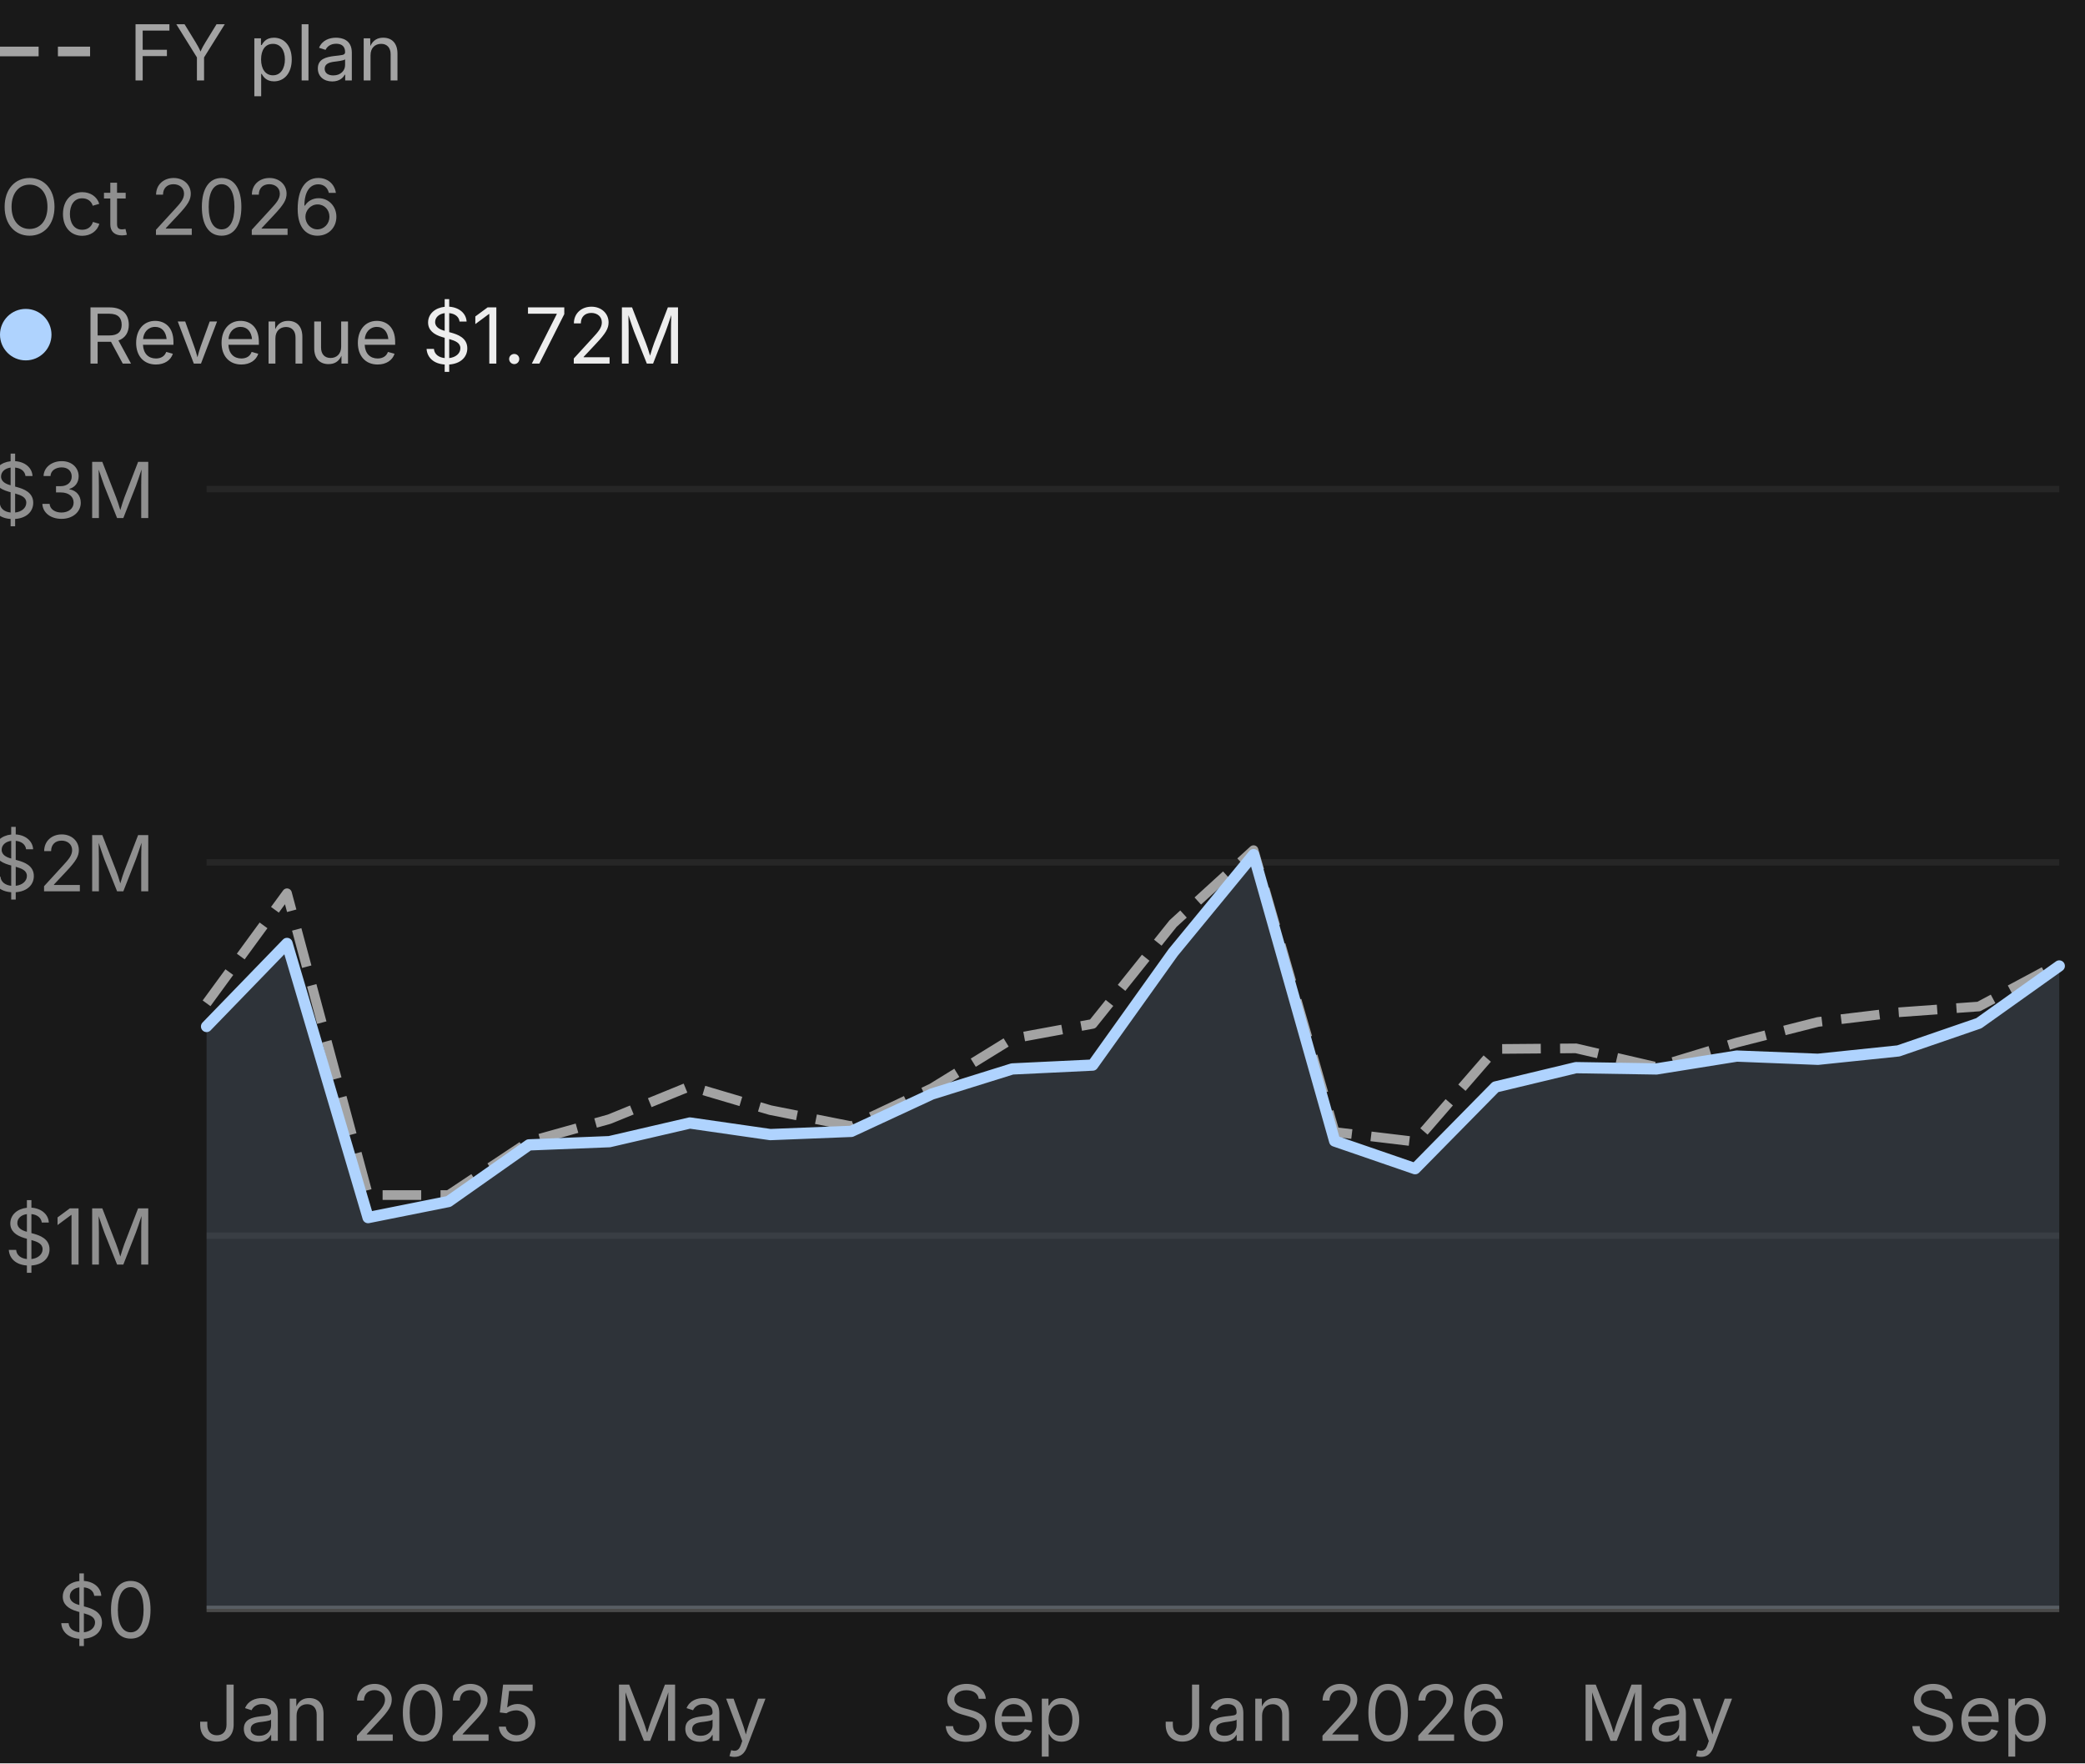
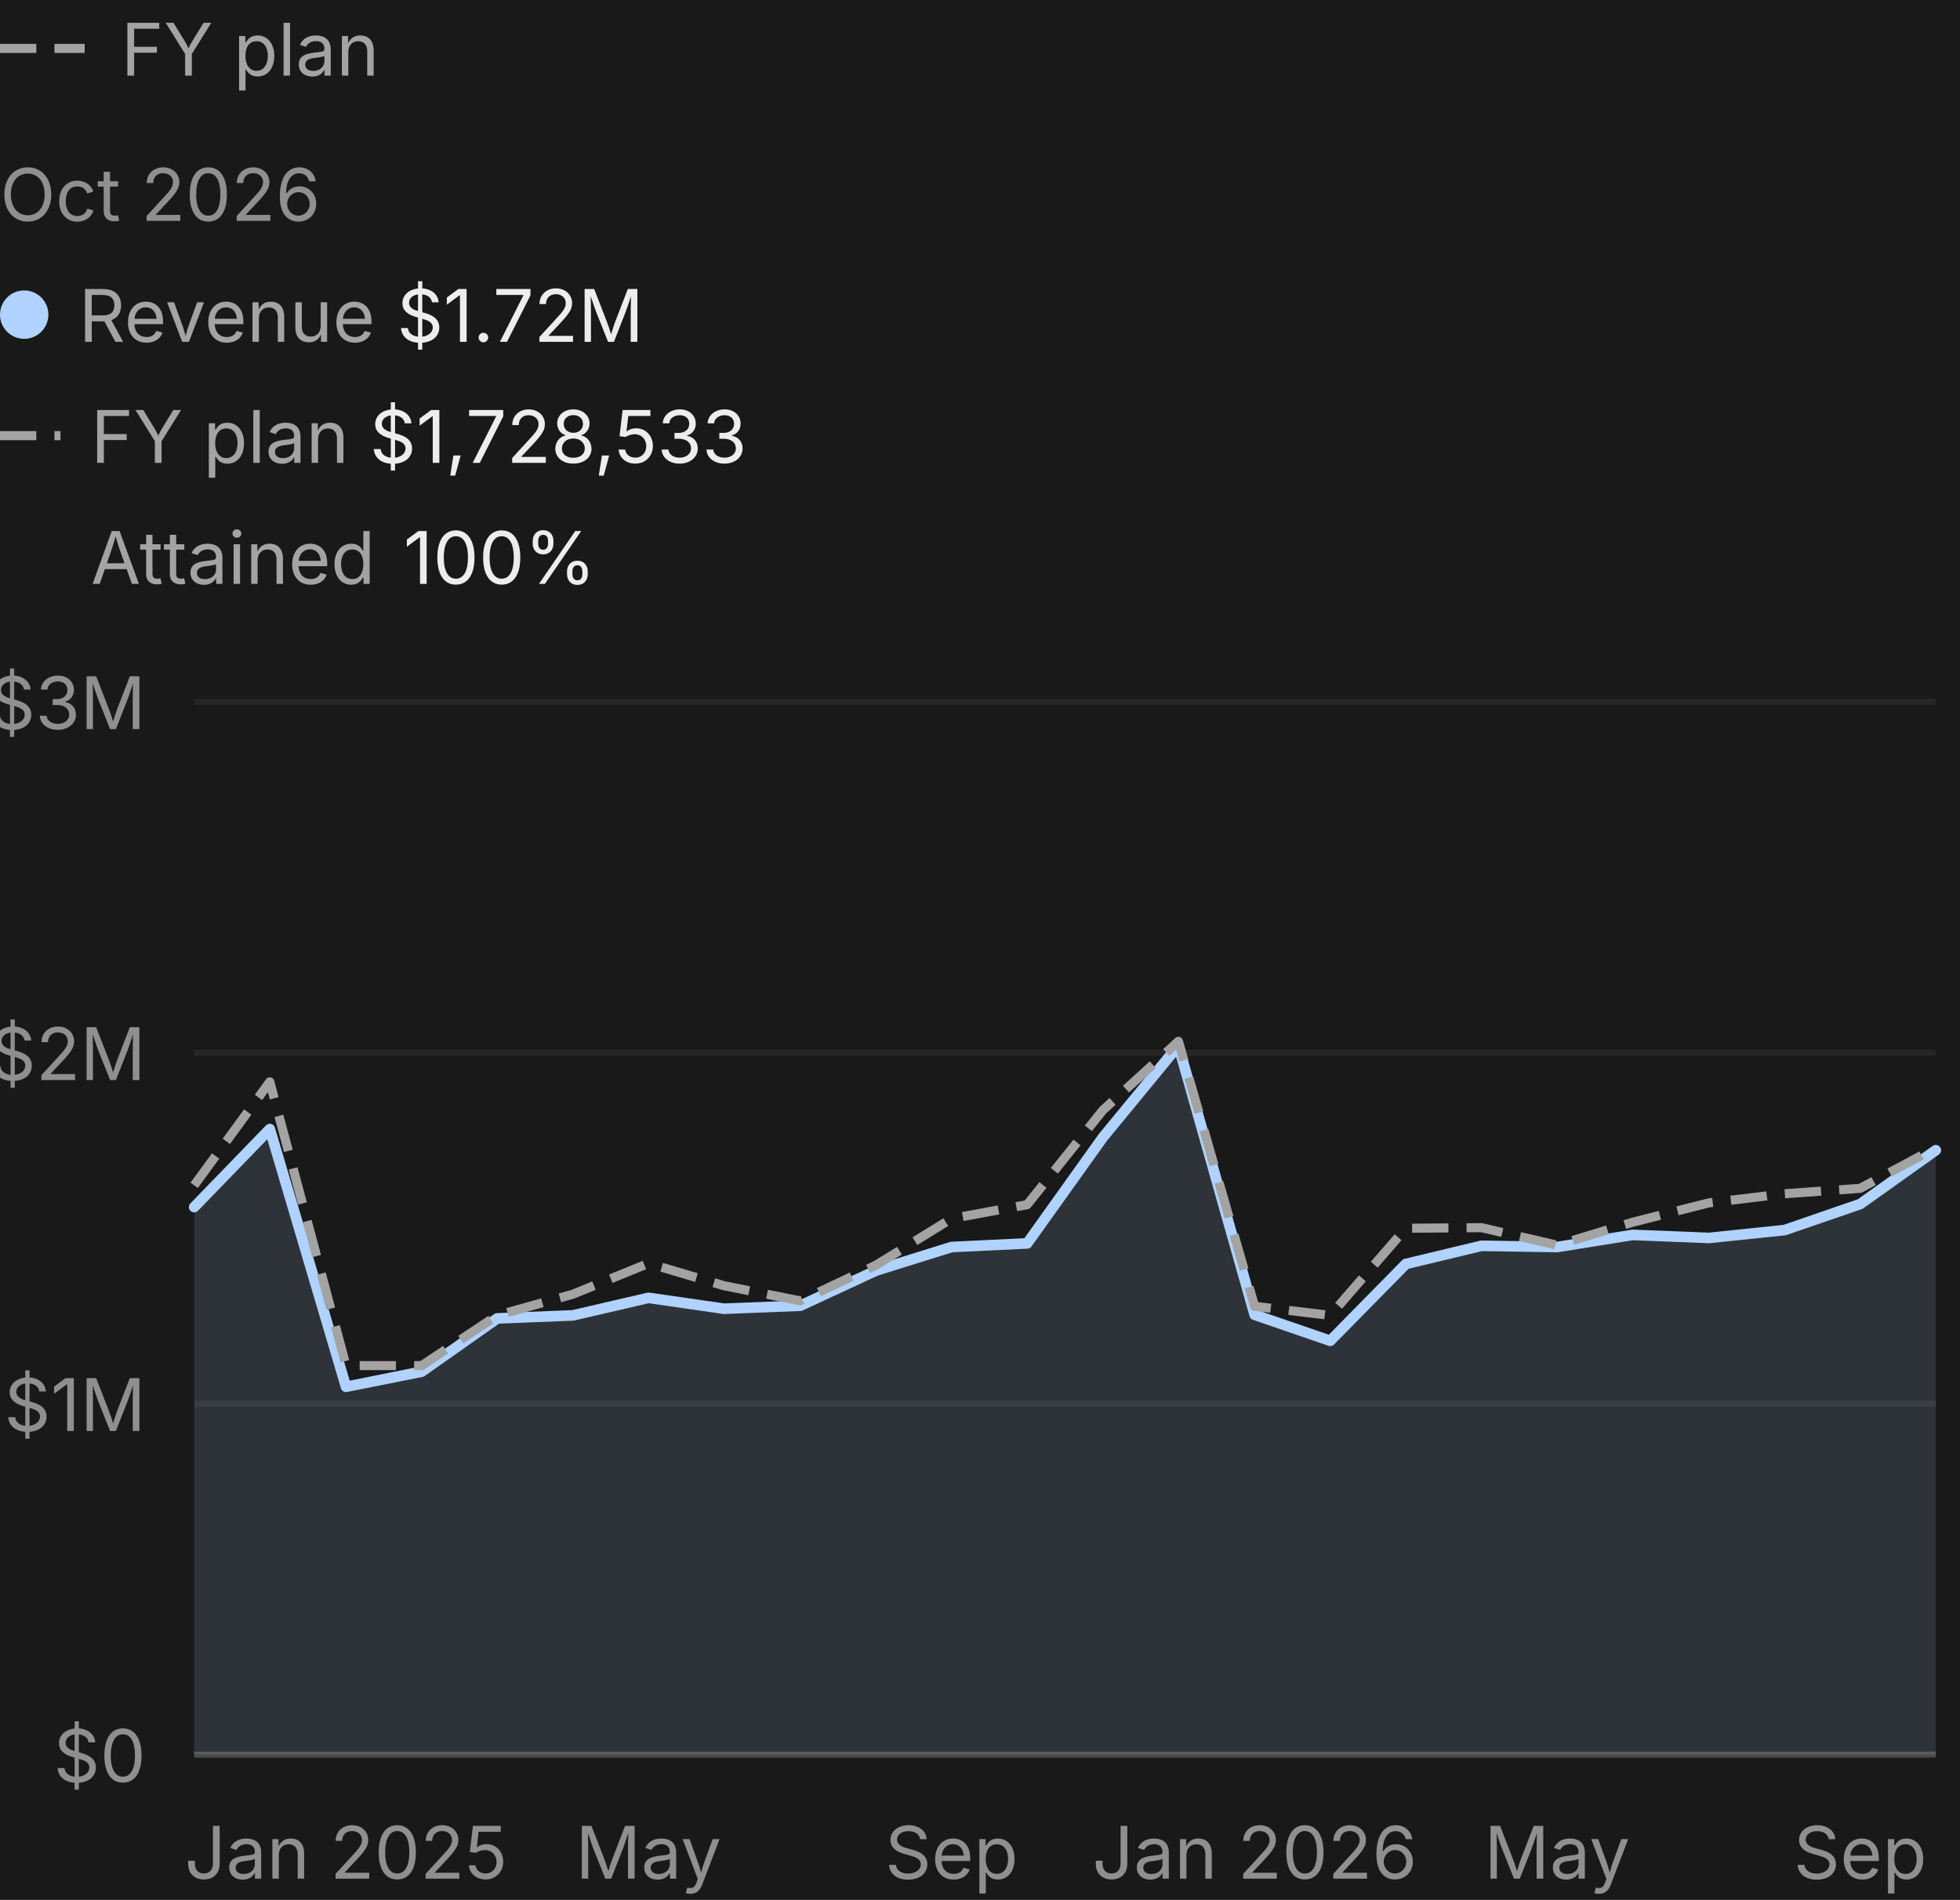
- <svg xmlns="http://www.w3.org/2000/svg" font-family="IBM Plex Sans, system-ui, -apple-system, &quot;Segoe UI&quot;, sans-serif" width="324" height="274" viewBox="0 0 324 274" role="img" aria-label="Revenue against the FY plan, as an area" data-hm-kind="line" data-hm-x="32.1,320,24" data-hm-y="0,3000000,250,76" data-hm-plot="32.1,76,320,250" data-hm-readout="1">
-   <rect width="324" height="274" fill="#191919" />
+ <svg xmlns="http://www.w3.org/2000/svg" font-family="IBM Plex Sans, system-ui, -apple-system, &quot;Segoe UI&quot;, sans-serif" width="324" height="314" viewBox="0 0 324 314" role="img" aria-label="Revenue against the FY plan, as an area" data-hm-kind="line" data-hm-x="32.1,320,24" data-hm-y="0,3000000,290,116" data-hm-plot="32.1,116,320,290" data-hm-readout="1">
+   <rect width="324" height="314" fill="#191919" />
  <g class="hm-tkey">
    <line x1="0" y1="8" x2="14" y2="8" stroke="#a3a3a3" stroke-width="1.5" stroke-dasharray="6 3" />
    <text x="20" y="12.5" font-size="12" fill="#a3a3a3">FY plan</text>
  </g>
  <g class="hm-readout" transform="translate(0,24)">
    <text x="0" y="12.5" font-size="12" class="hm-rh" fill="#8f8f8f">Oct 2026</text>
    <circle cx="4" cy="28" r="4" class="hm-rd-0" fill="#afd3fe" />
    <text x="13" y="32.5" font-size="12" fill="#a3a3a3">Revenue</text>
    <text x="65.6" y="32.5" font-size="12" class="hm-rv hm-rv-0" fill="#ededed">$1.72M</text>
+     <line x1="0" y1="48" x2="10" y2="48" stroke="#a3a3a3" stroke-width="1.5" stroke-dasharray="6 3" />
+     <text x="15" y="52.5" font-size="12" fill="#a3a3a3">FY plan</text>
+     <text x="61.1" y="52.5" font-size="12" class="hm-rtv-0" fill="#ededed">$1,728,533</text>
+     <text x="15" y="72.5" font-size="12" fill="#a3a3a3">Attained</text>
+     <text x="66.7" y="72.5" font-size="12" class="hm-rta-0" fill="#ededed">100%</text>
  </g>
-   <line x1="32.1" y1="250" x2="320" y2="250" stroke="#4a4a4a" />
-   <text x="24.1" y="254.5" font-size="12" text-anchor="end" fill="#8f8f8f">$0</text>
-   <line x1="32.1" y1="192" x2="320" y2="192" stroke="#262626" />
-   <text x="24.1" y="196.5" font-size="12" text-anchor="end" fill="#8f8f8f">$1M</text>
-   <line x1="32.1" y1="134" x2="320" y2="134" stroke="#262626" />
-   <text x="24.1" y="138.5" font-size="12" text-anchor="end" fill="#8f8f8f">$2M</text>
-   <line x1="32.1" y1="76" x2="320" y2="76" stroke="#262626" />
-   <text x="24.1" y="80.5" font-size="12" text-anchor="end" fill="#8f8f8f">$3M</text>
-   <path d="M32.1,159.5L44.6,146.6L57.2,189.2L69.7,186.7L82.2,177.9L94.7,177.4L107.2,174.5L119.7,176.3L132.3,175.8L144.8,170L157.3,166.1L169.8,165.5L182.3,148L194.8,132.8L207.4,177.3L219.9,181.6L232.4,168.9L244.9,165.9L257.4,166.1L269.9,164.1L282.5,164.6L295,163.3L307.5,159L320,150.1L320,250L307.5,250L295,250L282.5,250L269.9,250L257.4,250L244.9,250L232.4,250L219.9,250L207.4,250L194.8,250L182.3,250L169.8,250L157.3,250L144.8,250L132.3,250L119.7,250L107.2,250L94.7,250L82.2,250L69.7,250L57.2,250L44.6,250L32.1,250Z" fill="#afd4fe" fill-opacity="0.14" />
-   <path d="M32.1,155.9L44.6,138.8L57.2,185.7L69.7,185.7L82.2,177.4L94.7,173.9L107.2,168.8L119.7,172.5L132.3,175L144.8,169.1L157.3,161.4L169.8,159.1L182.3,143.5L194.8,132.1L207.4,175.9L219.9,177.4L232.4,163L244.9,162.9L257.4,165.8L269.9,162L282.5,158.8L295,157.3L307.5,156.4L320,149.7" class="hm-target" fill="none" stroke="#a3a3a3" stroke-width="1.5" stroke-dasharray="6 3" stroke-linejoin="round" />
-   <path d="M32.1,159.5L44.6,146.6L57.2,189.2L69.7,186.7L82.2,177.9L94.7,177.4L107.2,174.5L119.7,176.3L132.3,175.8L144.8,170L157.3,166.1L169.8,165.5L182.3,148L194.8,132.8L207.4,177.3L219.9,181.6L232.4,168.9L244.9,165.9L257.4,166.1L269.9,164.1L282.5,164.6L295,163.3L307.5,159L320,150.1" fill="none" stroke="#afd3fe" stroke-width="1.75" stroke-linejoin="round" stroke-linecap="round" />
-   <text x="57.2" y="270.5" font-size="12" text-anchor="middle" fill="#8f8f8f">Jan 2025</text>
-   <text x="107.2" y="270.5" font-size="12" text-anchor="middle" fill="#8f8f8f">May</text>
-   <text x="157.3" y="270.5" font-size="12" text-anchor="middle" fill="#8f8f8f">Sep</text>
-   <text x="207.4" y="270.5" font-size="12" text-anchor="middle" fill="#8f8f8f">Jan 2026</text>
-   <text x="257.4" y="270.5" font-size="12" text-anchor="middle" fill="#8f8f8f">May</text>
-   <text x="307.5" y="270.5" font-size="12" text-anchor="middle" fill="#8f8f8f">Sep</text>
+   <line x1="32.1" y1="290" x2="320" y2="290" stroke="#4a4a4a" />
+   <text x="24.1" y="294.5" font-size="12" text-anchor="end" fill="#8f8f8f">$0</text>
+   <line x1="32.1" y1="232" x2="320" y2="232" stroke="#262626" />
+   <text x="24.1" y="236.5" font-size="12" text-anchor="end" fill="#8f8f8f">$1M</text>
+   <line x1="32.1" y1="174" x2="320" y2="174" stroke="#262626" />
+   <text x="24.1" y="178.5" font-size="12" text-anchor="end" fill="#8f8f8f">$2M</text>
+   <line x1="32.1" y1="116" x2="320" y2="116" stroke="#262626" />
+   <text x="24.1" y="120.5" font-size="12" text-anchor="end" fill="#8f8f8f">$3M</text>
+   <path d="M32.1,199.5L44.6,186.6L57.2,229.2L69.7,226.7L82.2,217.9L94.7,217.4L107.2,214.5L119.7,216.3L132.3,215.8L144.8,210L157.3,206.1L169.8,205.5L182.3,188L194.8,172.8L207.4,217.3L219.9,221.6L232.4,208.9L244.9,205.9L257.4,206.1L269.9,204.1L282.5,204.6L295,203.3L307.5,199L320,190.1L320,290L307.5,290L295,290L282.5,290L269.9,290L257.4,290L244.9,290L232.4,290L219.9,290L207.4,290L194.8,290L182.3,290L169.8,290L157.3,290L144.8,290L132.3,290L119.7,290L107.2,290L94.7,290L82.2,290L69.7,290L57.2,290L44.6,290L32.1,290Z" fill="#afd4fe" fill-opacity="0.14" />
+   <path d="M32.1,199.5L44.6,186.6L57.2,229.2L69.7,226.7L82.2,217.9L94.7,217.4L107.2,214.5L119.7,216.3L132.3,215.8L144.8,210L157.3,206.1L169.8,205.5L182.3,188L194.8,172.8L207.4,217.3L219.9,221.6L232.4,208.9L244.9,205.9L257.4,206.1L269.9,204.1L282.5,204.6L295,203.3L307.5,199L320,190.1" fill="none" stroke="#afd3fe" stroke-width="1.75" stroke-linejoin="round" stroke-linecap="round" />
+   <path d="M32.1,195.9L44.6,178.8L57.2,225.7L69.7,225.7L82.2,217.4L94.7,213.9L107.2,208.8L119.7,212.5L132.3,215L144.8,209.1L157.3,201.4L169.8,199.1L182.3,183.5L194.8,172.1L207.4,215.9L219.9,217.4L232.4,203L244.9,202.9L257.4,205.8L269.9,202L282.5,198.8L295,197.3L307.5,196.4L320,189.7" class="hm-target" fill="none" stroke="#a3a3a3" stroke-width="1.5" stroke-dasharray="6 3" stroke-linejoin="round" />
+   <text x="57.2" y="310.5" font-size="12" text-anchor="middle" fill="#8f8f8f">Jan 2025</text>
+   <text x="107.2" y="310.5" font-size="12" text-anchor="middle" fill="#8f8f8f">May</text>
+   <text x="157.3" y="310.5" font-size="12" text-anchor="middle" fill="#8f8f8f">Sep</text>
+   <text x="207.4" y="310.5" font-size="12" text-anchor="middle" fill="#8f8f8f">Jan 2026</text>
+   <text x="257.4" y="310.5" font-size="12" text-anchor="middle" fill="#8f8f8f">May</text>
+   <text x="307.5" y="310.5" font-size="12" text-anchor="middle" fill="#8f8f8f">Sep</text>
</svg>
